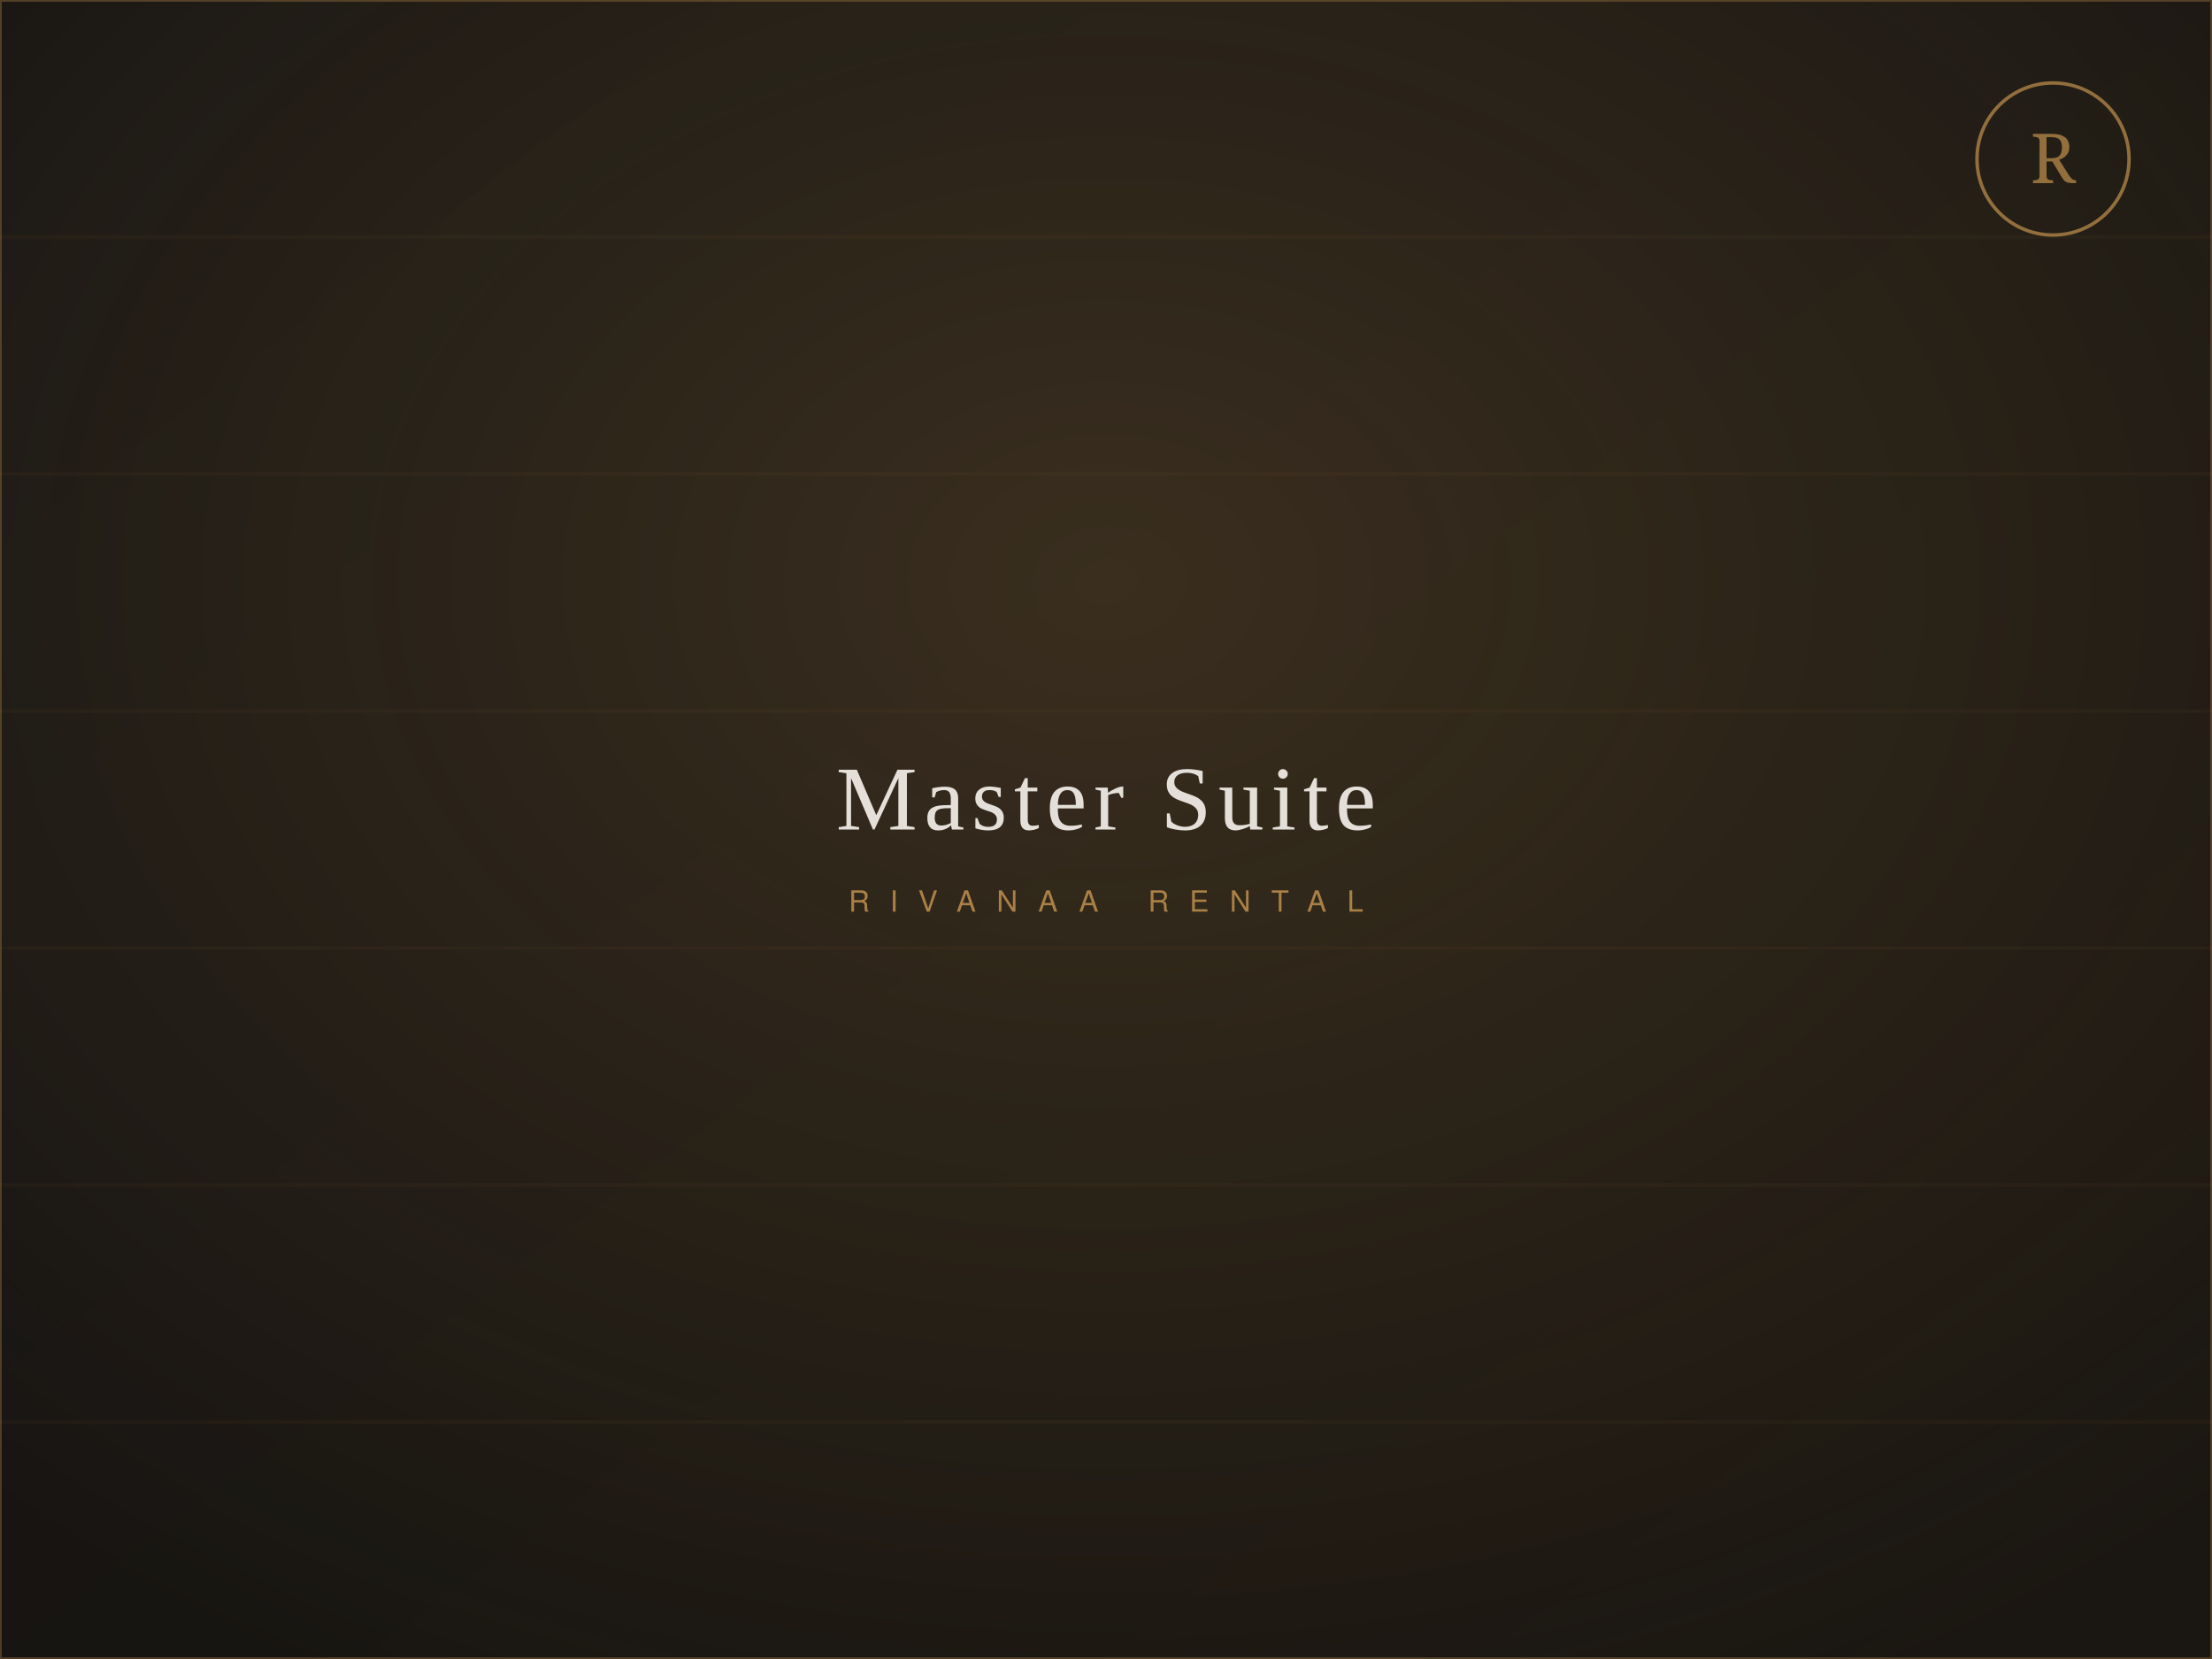
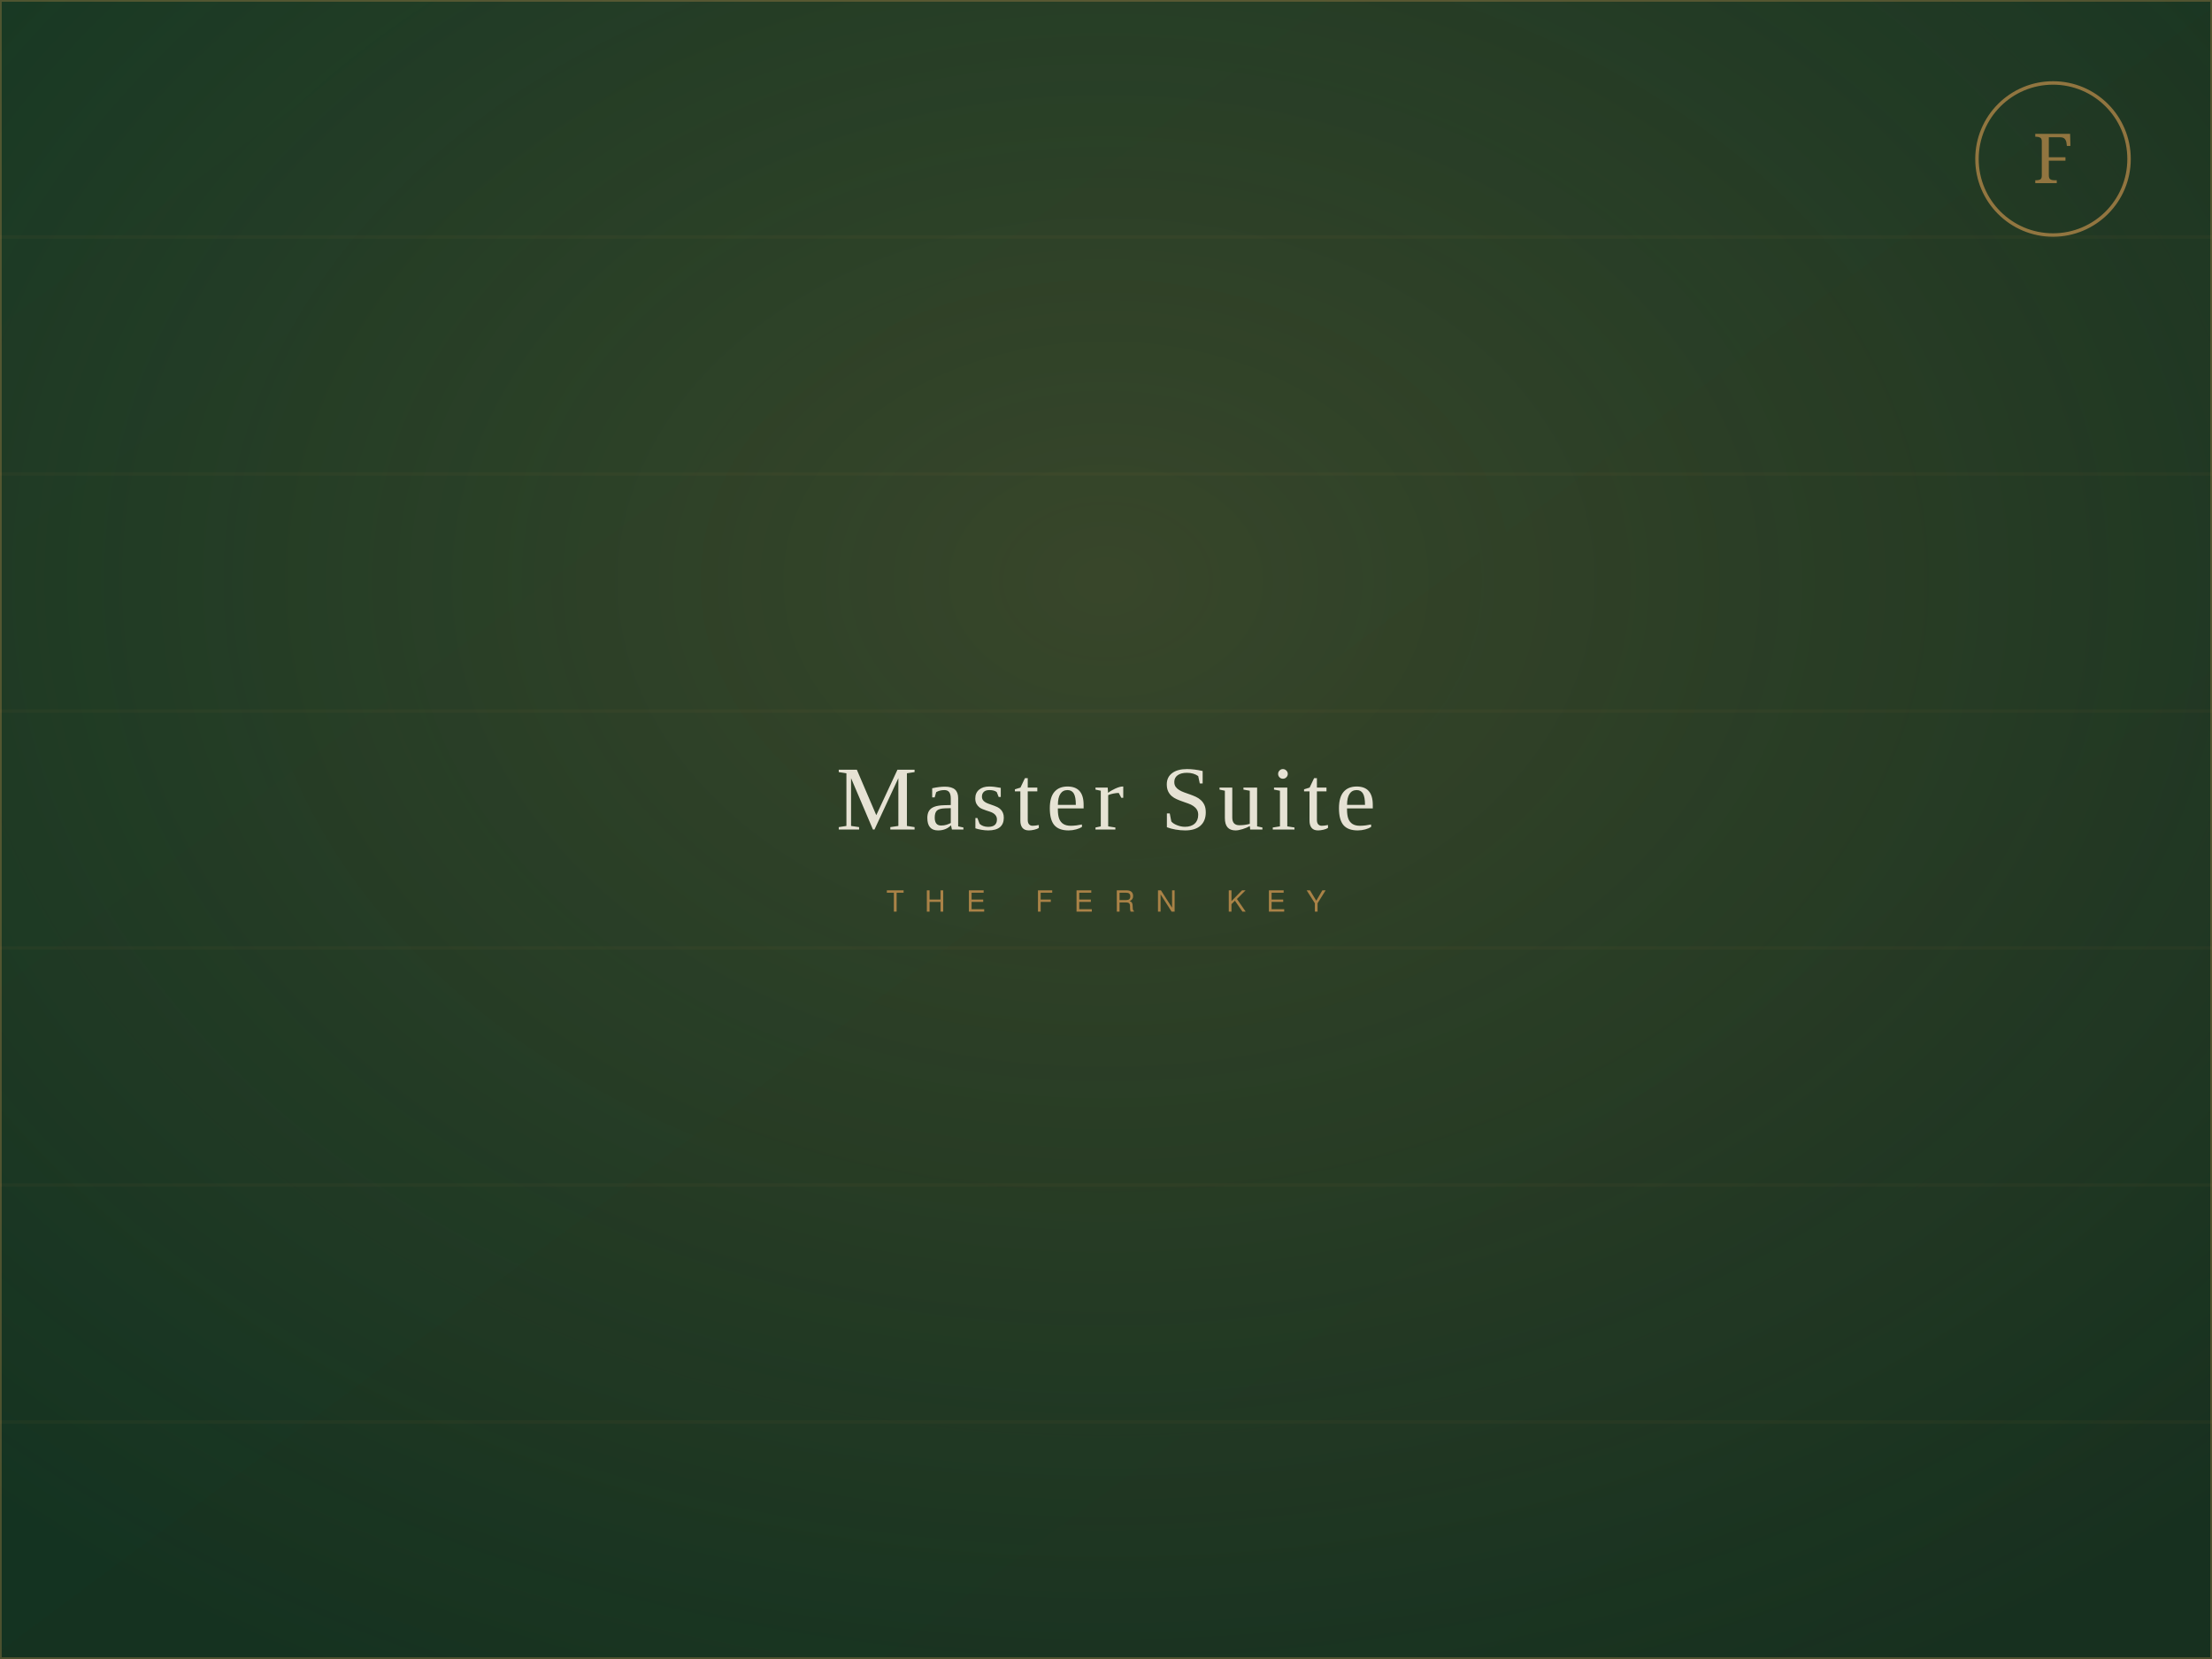
<svg xmlns="http://www.w3.org/2000/svg" width="640" height="480" viewBox="0 0 640 480">
  <defs>
    <linearGradient id="grad-hotspot-master-suite" x1="0%" y1="0%" x2="100%" y2="100%">
-       <stop offset="0%" stop-color="#141312" />
-       <stop offset="100%" stop-color="#1a1611" />
+       <stop offset="0%" stop-color="#123522" />
+       <stop offset="100%" stop-color="#17301f" />
    </linearGradient>
    <radialGradient id="glow-hotspot-master-suite" cx="50%" cy="35%" r="75%">
      <stop offset="0%" stop-color="#b78a4a" stop-opacity="0.22" />
      <stop offset="100%" stop-color="#b78a4a" stop-opacity="0" />
    </radialGradient>
  </defs>
  <rect width="640" height="480" fill="url(#grad-hotspot-master-suite)" />
  <rect width="640" height="480" fill="url(#glow-hotspot-master-suite)" />
  <line x1="0" y1="68.571" x2="640" y2="68.571" stroke="#b78a4a" stroke-opacity="0.05" stroke-width="1" />
  <line x1="0" y1="137.143" x2="640" y2="137.143" stroke="#b78a4a" stroke-opacity="0.05" stroke-width="1" />
  <line x1="0" y1="205.714" x2="640" y2="205.714" stroke="#b78a4a" stroke-opacity="0.05" stroke-width="1" />
  <line x1="0" y1="274.286" x2="640" y2="274.286" stroke="#b78a4a" stroke-opacity="0.05" stroke-width="1" />
  <line x1="0" y1="342.857" x2="640" y2="342.857" stroke="#b78a4a" stroke-opacity="0.05" stroke-width="1" />
  <line x1="0" y1="411.429" x2="640" y2="411.429" stroke="#b78a4a" stroke-opacity="0.05" stroke-width="1" />
  <rect x="0" y="0" width="640" height="480" fill="none" stroke="#b78a4a" stroke-opacity="0.35" stroke-width="1" />
  <g opacity="0.9" font-family="Georgia, 'Times New Roman', serif" text-anchor="middle">
-     <text x="320" y="240" fill="#f7f3ec" font-size="26.4" letter-spacing="2">Master Suite</text>
-     <text x="320" y="263.76" fill="#b78a4a" font-family="Helvetica, Arial, sans-serif" font-size="8.448" letter-spacing="6">RIVANAA RENTAL</text>
+     <text x="320" y="240" fill="#faf4e7" font-size="26.4" letter-spacing="2">Master Suite</text>
+     <text x="320" y="263.76" fill="#b78a4a" font-family="Helvetica, Arial, sans-serif" font-size="8.448" letter-spacing="6">THE FERN KEY</text>
  </g>
  <g opacity="0.75">
    <circle cx="594" cy="46" r="22" fill="none" stroke="#b78a4a" stroke-width="1" />
-     <text x="594" y="53" fill="#b78a4a" font-family="Georgia, serif" font-size="20" text-anchor="middle">R</text>
+     <text x="594" y="53" fill="#b78a4a" font-family="Georgia, serif" font-size="20" text-anchor="middle">F</text>
  </g>
</svg>
